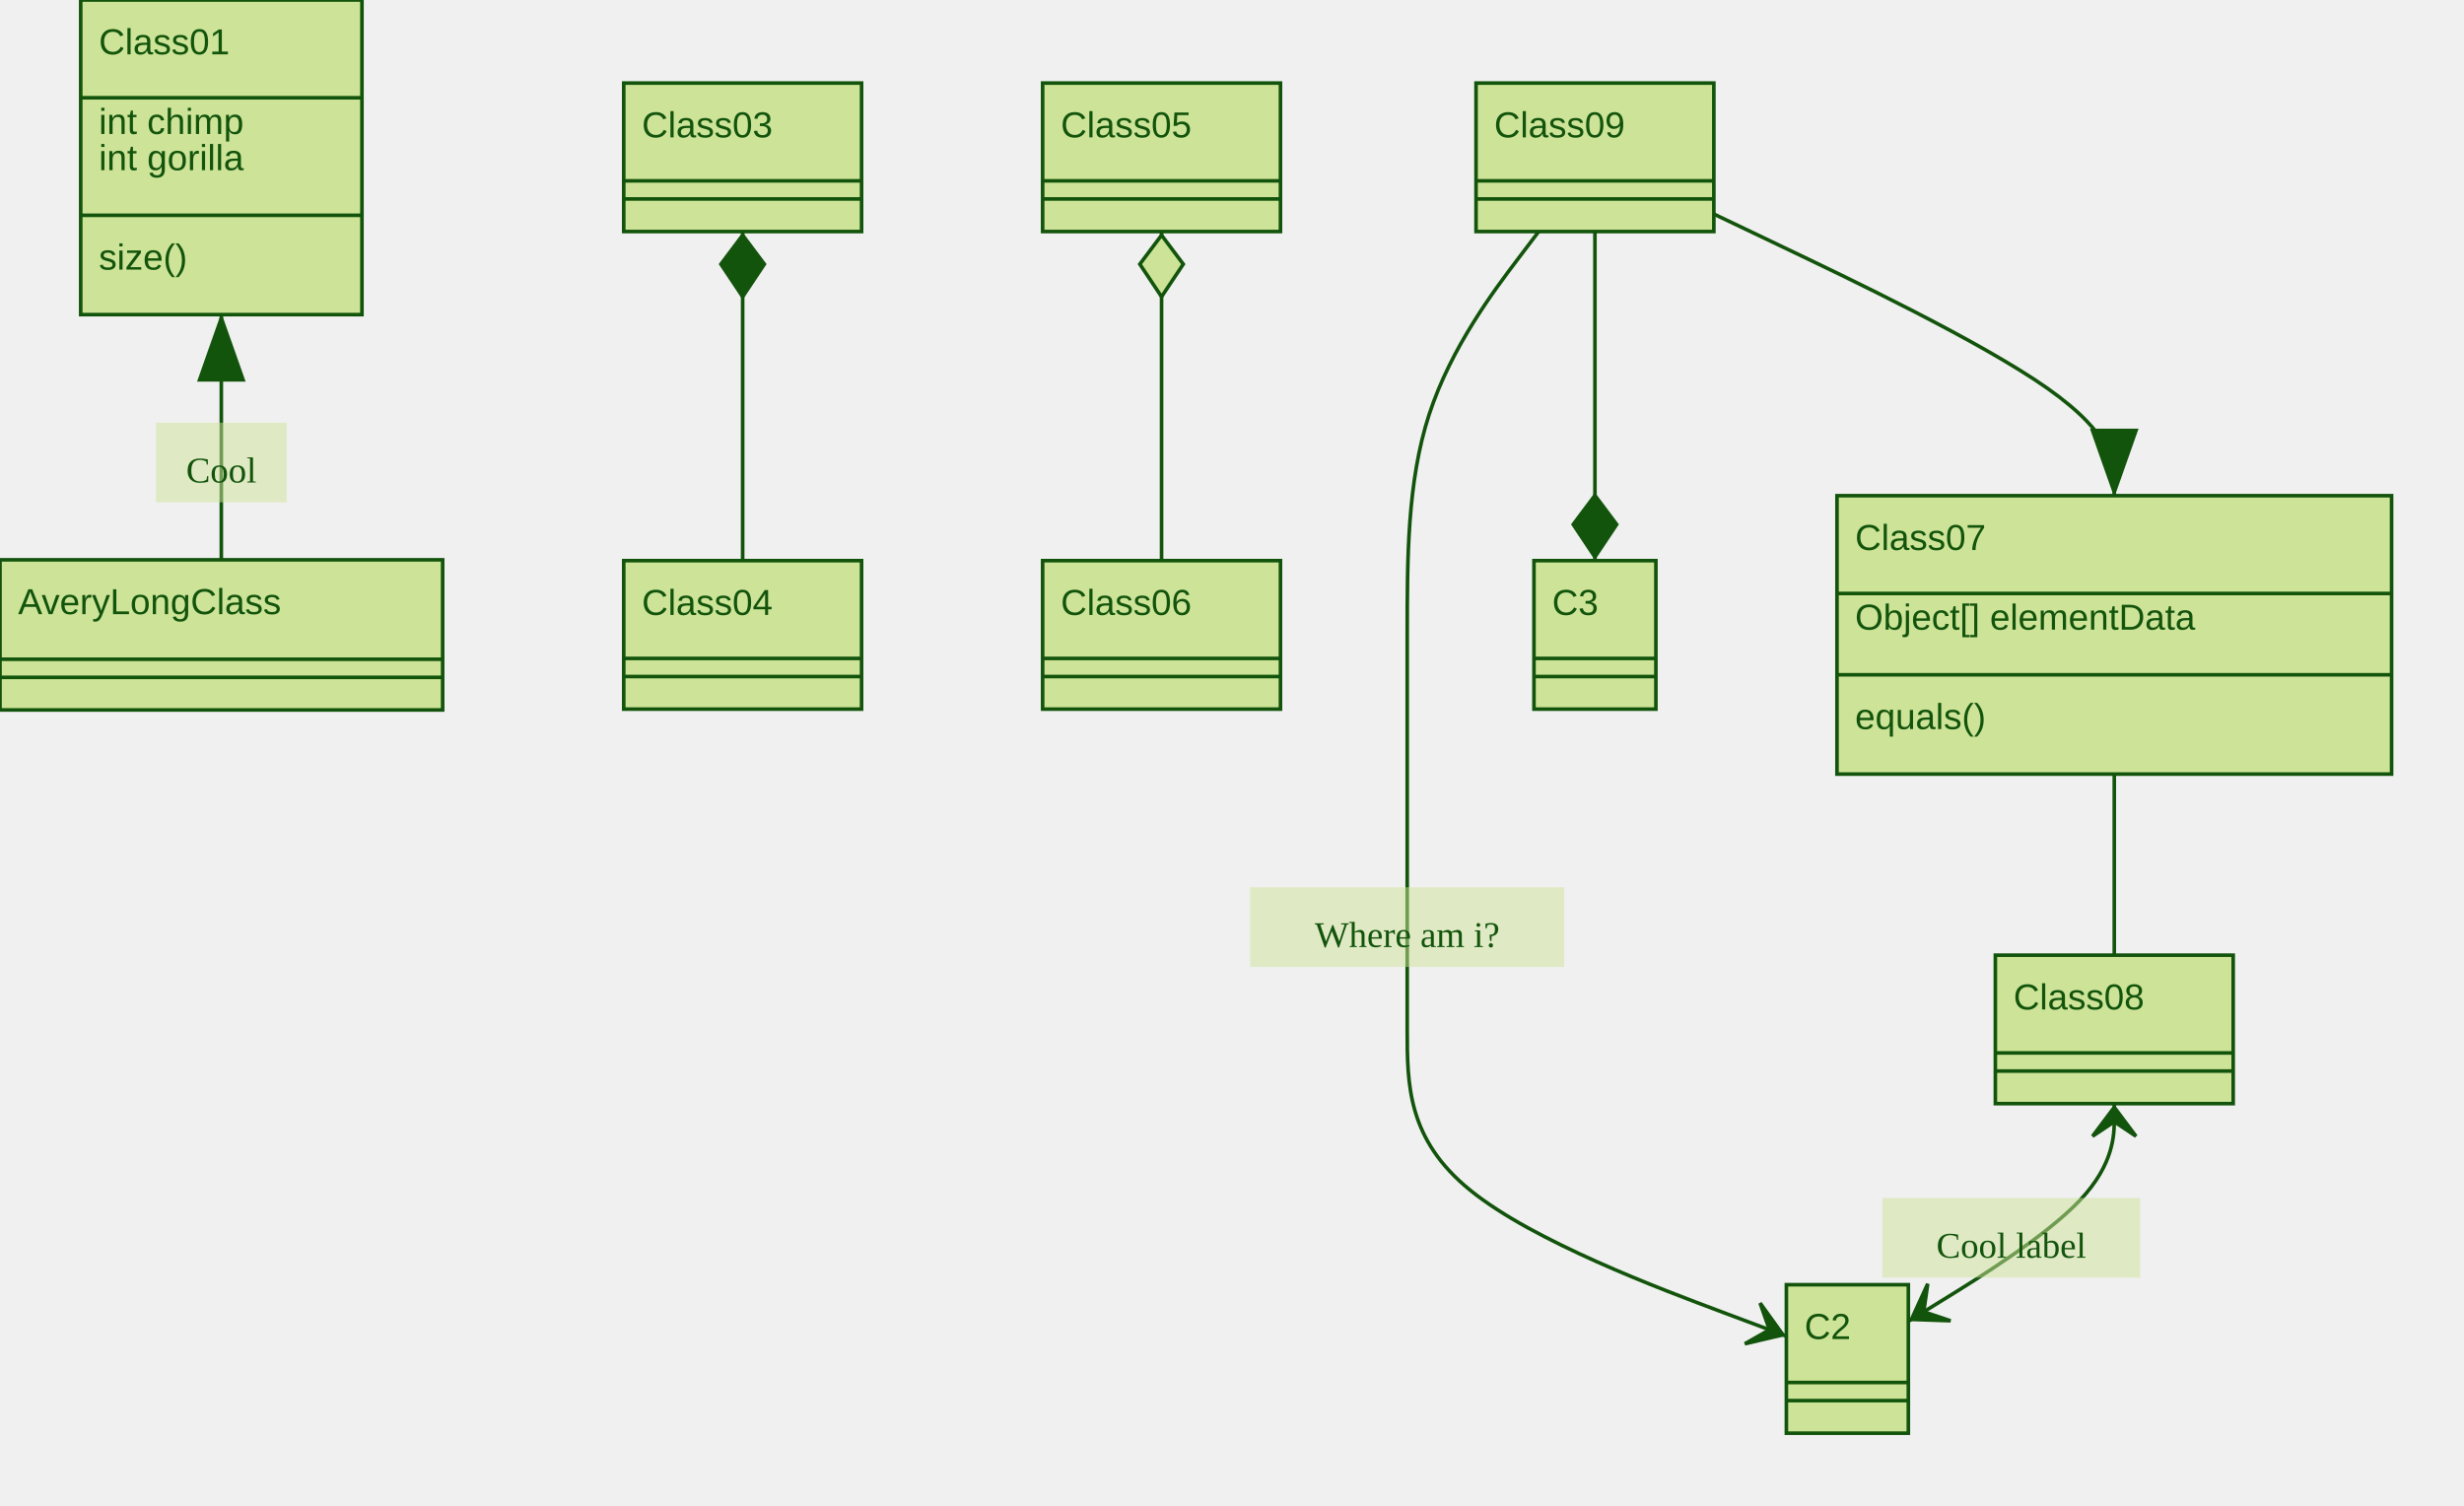
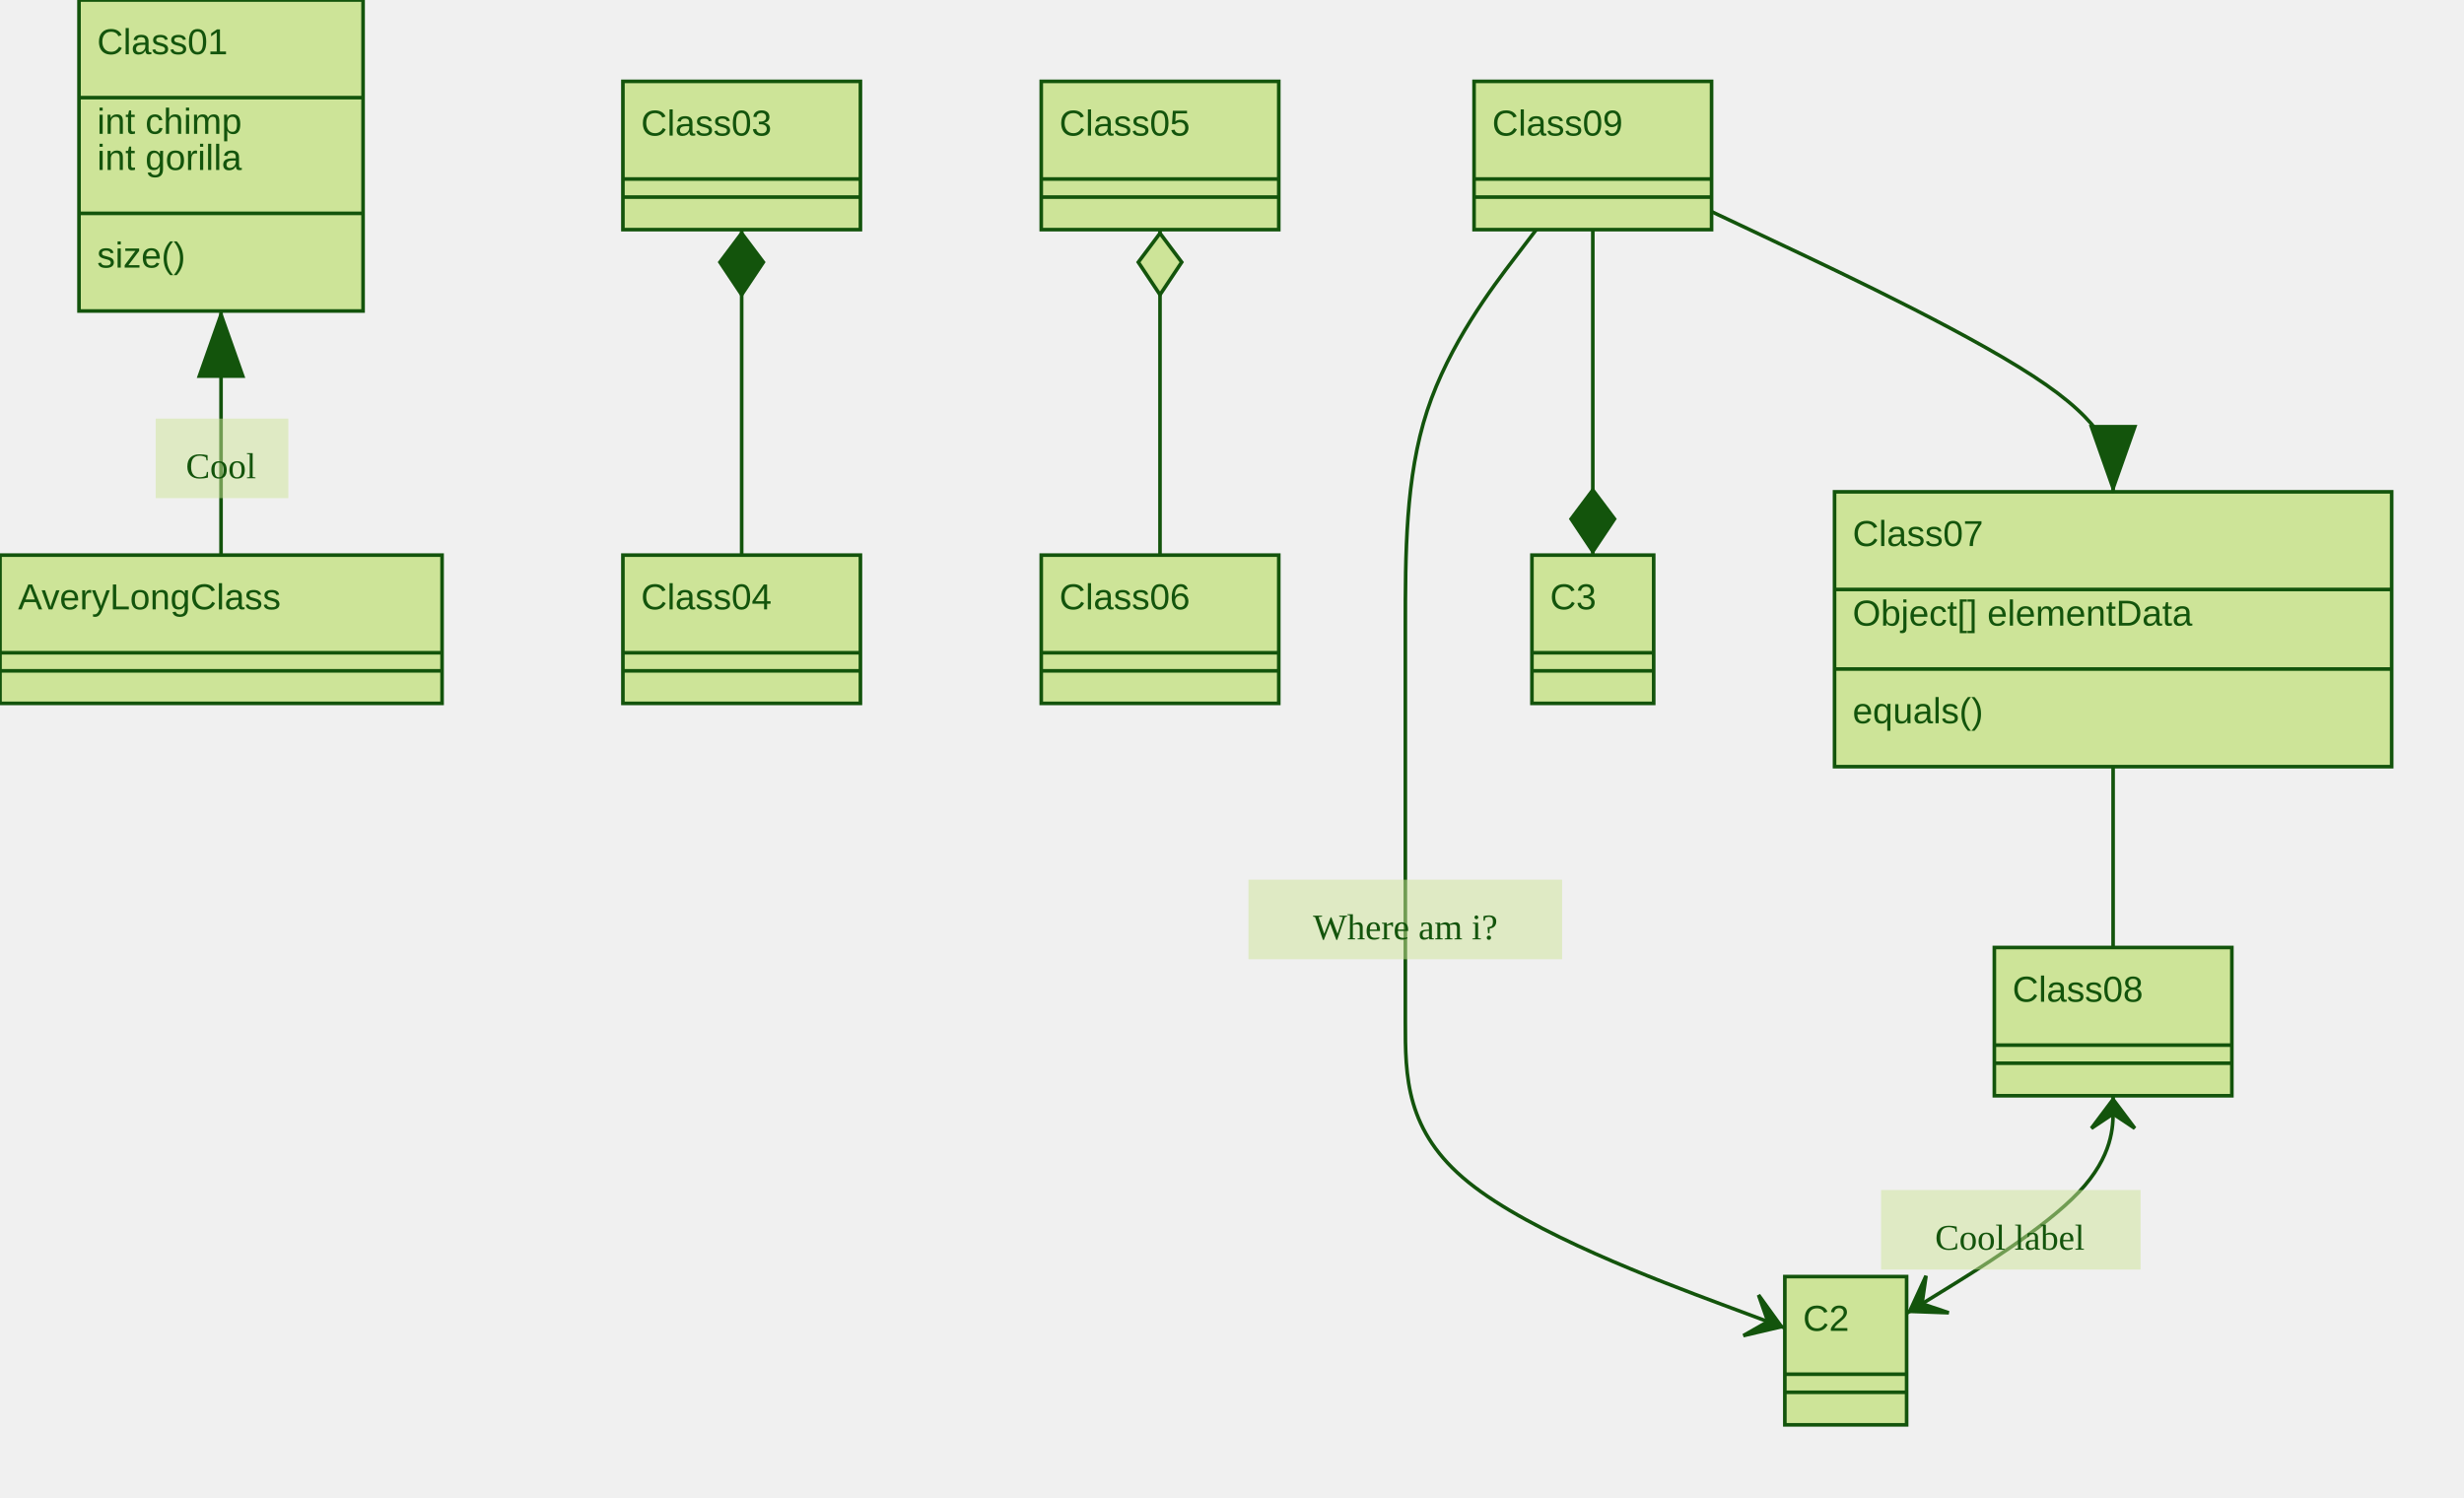
- <svg xmlns="http://www.w3.org/2000/svg" id="mermaidChart0" width="100%" height="100%" viewBox="0 0 680.391 415.75">
+ <svg xmlns="http://www.w3.org/2000/svg" id="mermaidChart0" width="100%" height="100%" viewBox="0 0 681.297 414">
  <style>
  /* Flowchart variables */
/* Sequence Diagram variables */
/* Gantt chart variables */
.mermaid .label {
  font-family: 'trebuchet ms', verdana, arial;
  color: #333;
}
.node rect,
.node circle,
.node ellipse,
.node polygon {
  fill: #cde498;
  stroke: #13540c;
  stroke-width: 1px;
}
.arrowheadPath {
  fill: green;
}
.edgePath .path {
  stroke: green;
  stroke-width: 1.5px;
}
.edgeLabel {
  background-color: #e8e8e8;
}
.cluster rect {
  fill: #cdffb2 !important;
  rx: 4 !important;
  stroke: #6eaa49 !important;
  stroke-width: 1px !important;
}
.cluster text {
  fill: #333;
}
.actor {
  stroke: #13540c;
  fill: #cde498;
}
text.actor {
  fill: black;
  stroke: none;
}
.actor-line {
  stroke: grey;
}
.messageLine0 {
  stroke-width: 1.5;
  stroke-dasharray: "2 2";
  marker-end: "url(#arrowhead)";
  stroke: #333;
}
.messageLine1 {
  stroke-width: 1.5;
  stroke-dasharray: "2 2";
  stroke: #333;
}
#arrowhead {
  fill: #333;
}
#crosshead path {
  fill: #333 !important;
  stroke: #333 !important;
}
.messageText {
  fill: #333;
  stroke: none;
}
.labelBox {
  stroke: #326932;
  fill: #cde498;
}
.labelText {
  fill: black;
  stroke: none;
}
.loopText {
  fill: black;
  stroke: none;
}
.loopLine {
  stroke-width: 2;
  stroke-dasharray: "2 2";
  marker-end: "url(#arrowhead)";
  stroke: #326932;
}
.note {
  stroke: #6eaa49;
  fill: #fff5ad;
}
.noteText {
  fill: black;
  stroke: none;
  font-family: 'trebuchet ms', verdana, arial;
  font-size: 14px;
}
/** Section styling */
.section {
  stroke: none;
  opacity: 0.2;
}
.section0 {
  fill: #6eaa49;
}
.section2 {
  fill: #6eaa49;
}
.section1,
.section3 {
  fill: white;
  opacity: 0.2;
}
.sectionTitle0 {
  fill: #333;
}
.sectionTitle1 {
  fill: #333;
}
.sectionTitle2 {
  fill: #333;
}
.sectionTitle3 {
  fill: #333;
}
.sectionTitle {
  text-anchor: start;
  font-size: 11px;
  text-height: 14px;
}
/* Grid and axis */
.grid .tick {
  stroke: lightgrey;
  opacity: 0.3;
  shape-rendering: crispEdges;
}
.grid path {
  stroke-width: 0;
}
/* Today line */
.today {
  fill: none;
  stroke: red;
  stroke-width: 2px;
}
/* Task styling */
/* Default task */
.task {
  stroke-width: 2;
}
.taskText {
  text-anchor: middle;
  font-size: 11px;
}
.taskTextOutsideRight {
  fill: black;
  text-anchor: start;
  font-size: 11px;
}
.taskTextOutsideLeft {
  fill: black;
  text-anchor: end;
  font-size: 11px;
}
/* Specific task settings for the sections*/
.taskText0,
.taskText1,
.taskText2,
.taskText3 {
  fill: white;
}
.task0,
.task1,
.task2,
.task3 {
  fill: #487e3a;
  stroke: #13540c;
}
.taskTextOutside0,
.taskTextOutside2 {
  fill: black;
}
.taskTextOutside1,
.taskTextOutside3 {
  fill: black;
}
/* Active task */
.active0,
.active1,
.active2,
.active3 {
  fill: #cde498;
  stroke: #13540c;
}
.activeText0,
.activeText1,
.activeText2,
.activeText3 {
  fill: black !important;
}
/* Completed task */
.done0,
.done1,
.done2,
.done3 {
  stroke: grey;
  fill: lightgrey;
  stroke-width: 2;
}
.doneText0,
.doneText1,
.doneText2,
.doneText3 {
  fill: black !important;
}
/* Tasks on the critical line */
.crit0,
.crit1,
.crit2,
.crit3 {
  stroke: #ff8888;
  fill: red;
  stroke-width: 2;
}
.activeCrit0,
.activeCrit1,
.activeCrit2,
.activeCrit3 {
  stroke: #ff8888;
  fill: #cde498;
  stroke-width: 2;
}
.doneCrit0,
.doneCrit1,
.doneCrit2,
.doneCrit3 {
  stroke: #ff8888;
  fill: lightgrey;
  stroke-width: 2;
  cursor: pointer;
  shape-rendering: crispEdges;
}
.doneCritText0,
.doneCritText1,
.doneCritText2,
.doneCritText3 {
  fill: black !important;
}
.activeCritText0,
.activeCritText1,
.activeCritText2,
.activeCritText3 {
  fill: black !important;
}
.titleText {
  text-anchor: middle;
  font-size: 18px;
  fill: black;
}
g.classGroup text {
  fill: #13540c;
  stroke: none;
  font-family: 'trebuchet ms', verdana, arial;
  font-size: 10px;
}
g.classGroup rect {
  fill: #cde498;
  stroke: #13540c;
}
g.classGroup line {
  stroke: #13540c;
  stroke-width: 1;
}
svg .classLabel .box {
  stroke: none;
  stroke-width: 0;
  fill: #cde498;
  opacity: 0.5;
}
svg .classLabel .label {
  fill: #13540c;
  font-size: 10px;
}
.relation {
  stroke: #13540c;
  stroke-width: 1;
  fill: none;
}
.composition {
  fill: #13540c;
  stroke: #13540c;
  stroke-width: 1;
}
#compositionStart {
  fill: #13540c;
  stroke: #13540c;
  stroke-width: 1;
}
#compositionEnd {
  fill: #13540c;
  stroke: #13540c;
  stroke-width: 1;
}
.aggregation {
  fill: #cde498;
  stroke: #13540c;
  stroke-width: 1;
}
#aggregationStart {
  fill: #cde498;
  stroke: #13540c;
  stroke-width: 1;
}
#aggregationEnd {
  fill: #cde498;
  stroke: #13540c;
  stroke-width: 1;
}
#dependencyStart {
  fill: #13540c;
  stroke: #13540c;
  stroke-width: 1;
}
#dependencyEnd {
  fill: #13540c;
  stroke: #13540c;
  stroke-width: 1;
}
#extensionStart {
  fill: #13540c;
  stroke: #13540c;
  stroke-width: 1;
}
#extensionEnd {
  fill: #13540c;
  stroke: #13540c;
  stroke-width: 1;
}
.node text {
  font-family: 'trebuchet ms', verdana, arial;
  font-size: 14px;
}
div.mermaidTooltip {
  position: absolute;
  text-align: center;
  max-width: 200px;
  padding: 2px;
  font-family: 'trebuchet ms', verdana, arial;
  font-size: 12px;
  background: #cdffb2;
  border: 1px solid #6eaa49;
  border-radius: 2px;
  pointer-events: none;
  z-index: 100;
}

svg {
  color: rgb(0, 0, 0);
  font: normal normal 400 normal 16px / normal "Times New Roman";
}
  </style>
  <g />
  <defs>
    <marker id="extensionStart" class="extension" refX="0" refY="7" markerWidth="190" markerHeight="240" orient="auto">
      <path d="M 1,7 L18,13 V 1 Z" />
    </marker>
  </defs>
  <defs>
    <marker id="extensionEnd" refX="19" refY="7" markerWidth="20" markerHeight="28" orient="auto">
      <path d="M 1,1 V 13 L18,7 Z" />
    </marker>
  </defs>
  <defs>
    <marker id="compositionStart" class="extension" refX="0" refY="7" markerWidth="190" markerHeight="240" orient="auto">
      <path d="M 18,7 L9,13 L1,7 L9,1 Z" />
    </marker>
  </defs>
  <defs>
    <marker id="compositionEnd" refX="19" refY="7" markerWidth="20" markerHeight="28" orient="auto">
      <path d="M 18,7 L9,13 L1,7 L9,1 Z" />
    </marker>
  </defs>
  <defs>
    <marker id="aggregationStart" class="extension" refX="0" refY="7" markerWidth="190" markerHeight="240" orient="auto">
      <path d="M 18,7 L9,13 L1,7 L9,1 Z" />
    </marker>
  </defs>
  <defs>
    <marker id="aggregationEnd" refX="19" refY="7" markerWidth="20" markerHeight="28" orient="auto">
      <path d="M 18,7 L9,13 L1,7 L9,1 Z" />
    </marker>
  </defs>
  <defs>
    <marker id="dependencyStart" class="extension" refX="0" refY="7" markerWidth="190" markerHeight="240" orient="auto">
      <path d="M 5,7 L9,13 L1,7 L9,1 Z" />
    </marker>
  </defs>
  <defs>
    <marker id="dependencyEnd" refX="19" refY="7" markerWidth="20" markerHeight="28" orient="auto">
      <path d="M 18,7 L9,13 L14,7 L9,1 Z" />
    </marker>
  </defs>
-   <g id="classId0" class="classGroup" transform="translate(22.28906,0 )">
-     <rect x="0" y="0" width="77.656" height="86.875" />
+   <g id="classId0" class="classGroup" transform="translate(21.84375,0 )">
+     <rect x="0" y="0" width="78.547" height="86" />
    <text x="5" y="15">Class01</text>
-     <line x1="0" y1="27" y2="27" x2="77.656" />
+     <line x1="0" y1="27" y2="27" x2="78.547" />
    <text x="5" y="37" fill="white" class="classText">
      <tspan x="5">int chimp</tspan>
      <tspan x="5" dy="10">int gorilla</tspan>
    </text>
-     <line x1="0" y1="59.453" y2="59.453" x2="77.656" />
-     <text x="5" y="74.453" fill="white" class="classText">
+     <line x1="0" y1="59" y2="59" x2="78.547" />
+     <text x="5" y="74" fill="white" class="classText">
      <tspan x="5">size()</tspan>
    </text>
  </g>
-   <g id="classId1" class="classGroup" transform="translate(0,154.5859 )">
-     <rect x="0" y="0" width="122.234" height="41.453" />
+   <g id="classId1" class="classGroup" transform="translate(0,153.5 )">
+     <rect x="0" y="0" width="122.234" height="41" />
    <text x="5" y="15">AveryLongClass</text>
-     <line x1="0" y1="27.453" y2="27.453" x2="122.234" />
-     <text x="5" y="37.453" fill="white" class="classText" />
-     <line x1="0" y1="32.453" y2="32.453" x2="122.234" />
-     <text x="5" y="47.453" fill="white" class="classText" />
-   </g>
-   <g id="classId2" class="classGroup" transform="translate(172.2344,22.9375 )">
+     <line x1="0" y1="27" y2="27" x2="122.234" />
+     <text x="5" y="37" fill="white" class="classText" />
+     <line x1="0" y1="32" y2="32" x2="122.234" />
+     <text x="5" y="47" fill="white" class="classText" />
+   </g>
+   <g id="classId2" class="classGroup" transform="translate(172.2344,22.5 )">
    <rect x="0" y="0" width="65.672" height="41" />
    <text x="5" y="15">Class03</text>
    <line x1="0" y1="27" y2="27" x2="65.672" />
    <text x="5" y="37" fill="white" class="classText" />
    <line x1="0" y1="32" y2="32" x2="65.672" />
    <text x="5" y="47" fill="white" class="classText" />
  </g>
-   <g id="classId3" class="classGroup" transform="translate(172.2344,154.8125 )">
+   <g id="classId3" class="classGroup" transform="translate(172.2344,153.5 )">
    <rect x="0" y="0" width="65.672" height="41" />
    <text x="5" y="15">Class04</text>
    <line x1="0" y1="27" y2="27" x2="65.672" />
    <text x="5" y="37" fill="white" class="classText" />
    <line x1="0" y1="32" y2="32" x2="65.672" />
    <text x="5" y="47" fill="white" class="classText" />
  </g>
-   <g id="classId4" class="classGroup" transform="translate(287.9062,22.9375 )">
+   <g id="classId4" class="classGroup" transform="translate(287.9062,22.5 )">
    <rect x="0" y="0" width="65.672" height="41" />
    <text x="5" y="15">Class05</text>
    <line x1="0" y1="27" y2="27" x2="65.672" />
    <text x="5" y="37" fill="white" class="classText" />
    <line x1="0" y1="32" y2="32" x2="65.672" />
    <text x="5" y="47" fill="white" class="classText" />
  </g>
-   <g id="classId5" class="classGroup" transform="translate(287.9062,154.8125 )">
+   <g id="classId5" class="classGroup" transform="translate(287.9062,153.5 )">
    <rect x="0" y="0" width="65.672" height="41" />
    <text x="5" y="15">Class06</text>
    <line x1="0" y1="27" y2="27" x2="65.672" />
    <text x="5" y="37" fill="white" class="classText" />
    <line x1="0" y1="32" y2="32" x2="65.672" />
    <text x="5" y="47" fill="white" class="classText" />
  </g>
-   <g id="classId6" class="classGroup" transform="translate(507.25,136.875 )">
-     <rect x="0" y="0" width="153.141" height="76.875" />
+   <g id="classId6" class="classGroup" transform="translate(507.25,136 )">
+     <rect x="0" y="0" width="154.047" height="76" />
    <text x="5" y="15">Class07</text>
-     <line x1="0" y1="27" y2="27" x2="153.141" />
+     <line x1="0" y1="27" y2="27" x2="154.047" />
    <text x="5" y="37" fill="white" class="classText">
      <tspan x="5">Object[] elementData</tspan>
    </text>
-     <line x1="0" y1="49.453" y2="49.453" x2="153.141" />
-     <text x="5" y="64.453" fill="white" class="classText">
+     <line x1="0" y1="49" y2="49" x2="154.047" />
+     <text x="5" y="64" fill="white" class="classText">
      <tspan x="5">equals()</tspan>
    </text>
  </g>
-   <g id="classId7" class="classGroup" transform="translate(550.9844,263.75 )">
+   <g id="classId7" class="classGroup" transform="translate(551.4375,262 )">
    <rect x="0" y="0" width="65.672" height="41" />
    <text x="5" y="15">Class08</text>
    <line x1="0" y1="27" y2="27" x2="65.672" />
    <text x="5" y="37" fill="white" class="classText" />
    <line x1="0" y1="32" y2="32" x2="65.672" />
    <text x="5" y="47" fill="white" class="classText" />
  </g>
-   <g id="classId8" class="classGroup" transform="translate(407.5781,22.9375 )">
+   <g id="classId8" class="classGroup" transform="translate(407.5781,22.5 )">
    <rect x="0" y="0" width="65.672" height="41" />
    <text x="5" y="15">Class09</text>
    <line x1="0" y1="27" y2="27" x2="65.672" />
    <text x="5" y="37" fill="white" class="classText" />
    <line x1="0" y1="32" y2="32" x2="65.672" />
    <text x="5" y="47" fill="white" class="classText" />
  </g>
-   <g id="classId9" class="classGroup" transform="translate(493.2812,354.75 )">
+   <g id="classId9" class="classGroup" transform="translate(493.5078,353 )">
    <rect x="0" y="0" width="33.672" height="41" />
    <text x="5" y="15">C2</text>
    <line x1="0" y1="27" y2="27" x2="33.672" />
    <text x="5" y="37" fill="white" class="classText" />
    <line x1="0" y1="32" y2="32" x2="33.672" />
    <text x="5" y="47" fill="white" class="classText" />
  </g>
-   <g id="classId10" class="classGroup" transform="translate(423.5781,154.8125 )">
+   <g id="classId10" class="classGroup" transform="translate(423.5781,153.5 )">
    <rect x="0" y="0" width="33.672" height="41" />
    <text x="5" y="15">C3</text>
    <line x1="0" y1="27" y2="27" x2="33.672" />
    <text x="5" y="37" fill="white" class="classText" />
    <line x1="0" y1="32" y2="32" x2="33.672" />
    <text x="5" y="47" fill="white" class="classText" />
  </g>
-   <path d="M61.117,86.875L61.117,91.042C61.117,95.208,61.117,103.542,61.117,114.827C61.117,126.112,61.117,140.349,61.117,147.467L61.117,154.586" id="edge0" class="relation" marker-start="url(#extensionStart)" />
+   <path d="M61.117,86L61.117,90.167C61.117,94.333,61.117,102.667,61.117,113.917C61.117,125.167,61.117,139.333,61.117,146.417L61.117,153.5" id="edge0" class="relation" marker-start="url(#extensionStart)" />
  <g class="classLabel">
-     <rect class="box" x="43.047" y="116.719" width="36.109" height="22" />
-     <text class="label" x="61.117" y="133.23" fill="red" text-anchor="middle">Cool</text>
-   </g>
-   <path d="M205.07,63.938L205.07,71.927C205.07,79.917,205.07,95.896,205.07,111.042C205.07,126.188,205.07,140.5,205.07,147.656L205.07,154.812" id="edge1" class="relation" marker-start="url(#compositionStart)" />
-   <path d="M320.742,63.938L320.742,71.927C320.742,79.917,320.742,95.896,320.742,111.042C320.742,126.188,320.742,140.5,320.742,147.656L320.742,154.812" id="edge2" class="relation" marker-start="url(#aggregationStart)" />
-   <path d="M583.82,213.75L583.82,217.917C583.82,222.083,583.82,230.417,583.82,238.75C583.82,247.083,583.82,255.417,583.82,259.583L583.82,263.75" id="edge3" class="relation" />
-   <path d="M424.887,63.938L418.835,71.927C412.784,79.917,400.681,95.896,394.63,114.458C388.578,133.021,388.578,154.167,388.578,175.312C388.578,196.458,388.578,217.604,388.578,235.76C388.578,253.917,388.578,269.083,388.578,284.25C388.578,299.417,388.578,314.583,406.029,328.7C423.479,342.816,458.38,355.881,475.831,362.414L493.281,368.947" id="edge4" class="relation" marker-end="url(#dependencyEnd)" />
+     <rect class="box" x="43.047" y="115.75" width="36.672" height="22" />
+     <text class="label" x="61.117" y="132.25" fill="red" text-anchor="middle">Cool</text>
+   </g>
+   <path d="M205.07,63.5L205.07,71.417C205.07,79.333,205.07,95.167,205.07,110.167C205.07,125.167,205.07,139.333,205.07,146.417L205.07,153.5" id="edge1" class="relation" marker-start="url(#compositionStart)" />
+   <path d="M320.742,63.5L320.742,71.417C320.742,79.333,320.742,95.167,320.742,110.167C320.742,125.167,320.742,139.333,320.742,146.417L320.742,153.5" id="edge2" class="relation" marker-start="url(#aggregationStart)" />
+   <path d="M584.273,212L584.273,216.167C584.273,220.333,584.273,228.667,584.273,237C584.273,245.333,584.273,253.667,584.273,257.833L584.273,262" id="edge3" class="relation" />
+   <path d="M424.787,63.5L418.752,71.417C412.717,79.333,400.648,95.167,394.613,113.583C388.578,132,388.578,153,388.578,174C388.578,195,388.578,216,388.578,234.083C388.578,252.167,388.578,267.333,388.578,282.5C388.578,297.667,388.578,312.833,406.066,326.951C423.555,341.07,458.531,354.139,476.02,360.674L493.508,367.209" id="edge4" class="relation" marker-end="url(#dependencyEnd)" />
  <g class="classLabel">
-     <rect class="box" x="345.203" y="245" width="86.719" height="22" />
-     <text class="label" x="388.578" y="261.5" fill="red" text-anchor="middle">Where am i?</text>
-   </g>
-   <path d="M440.414,63.938L440.414,71.927C440.414,79.917,440.414,95.896,440.414,111.042C440.414,126.188,440.414,140.5,440.414,147.656L440.414,154.812" id="edge5" class="relation" marker-end="url(#compositionEnd)" />
-   <path d="M473.25,59.108L491.678,67.902C510.107,76.697,546.964,94.286,565.392,107.247C583.82,120.208,583.82,128.542,583.82,132.708L583.82,136.875" id="edge6" class="relation" marker-end="url(#extensionEnd)" />
-   <path d="M583.82,304.75L583.82,308.917C583.82,313.083,583.82,321.417,574.342,331.434C564.865,341.452,545.909,353.154,536.431,359.005L526.953,364.856" id="edge7" class="relation" marker-start="url(#dependencyStart)" marker-end="url(#dependencyEnd)" />
+     <rect class="box" x="345.203" y="243.25" width="86.719" height="22" />
+     <text class="label" x="388.578" y="259.75" fill="red" text-anchor="middle">Where am i?</text>
+   </g>
+   <path d="M440.414,63.5L440.414,71.417C440.414,79.333,440.414,95.167,440.414,110.167C440.414,125.167,440.414,139.333,440.414,146.417L440.414,153.5" id="edge5" class="relation" marker-end="url(#compositionEnd)" />
+   <path d="M473.25,58.521L491.754,67.268C510.258,76.014,547.266,93.507,565.77,106.42C584.273,119.333,584.273,127.667,584.273,131.833L584.273,136" id="edge6" class="relation" marker-end="url(#extensionEnd)" />
+   <path d="M584.273,303L584.273,307.167C584.273,311.333,584.273,319.667,574.758,329.69C565.242,339.713,546.211,351.426,536.695,357.282L527.18,363.138" id="edge7" class="relation" marker-start="url(#dependencyStart)" marker-end="url(#dependencyEnd)" />
  <g class="classLabel">
-     <rect class="box" x="519.781" y="330.797" width="71.203" height="22" />
-     <text class="label" x="555.387" y="347.303" fill="red" text-anchor="middle">Cool label</text>
+     <rect class="box" x="520.109" y="329.062" width="71.766" height="22" />
+     <text class="label" x="555.727" y="345.569" fill="red" text-anchor="middle">Cool label</text>
  </g>
</svg>
